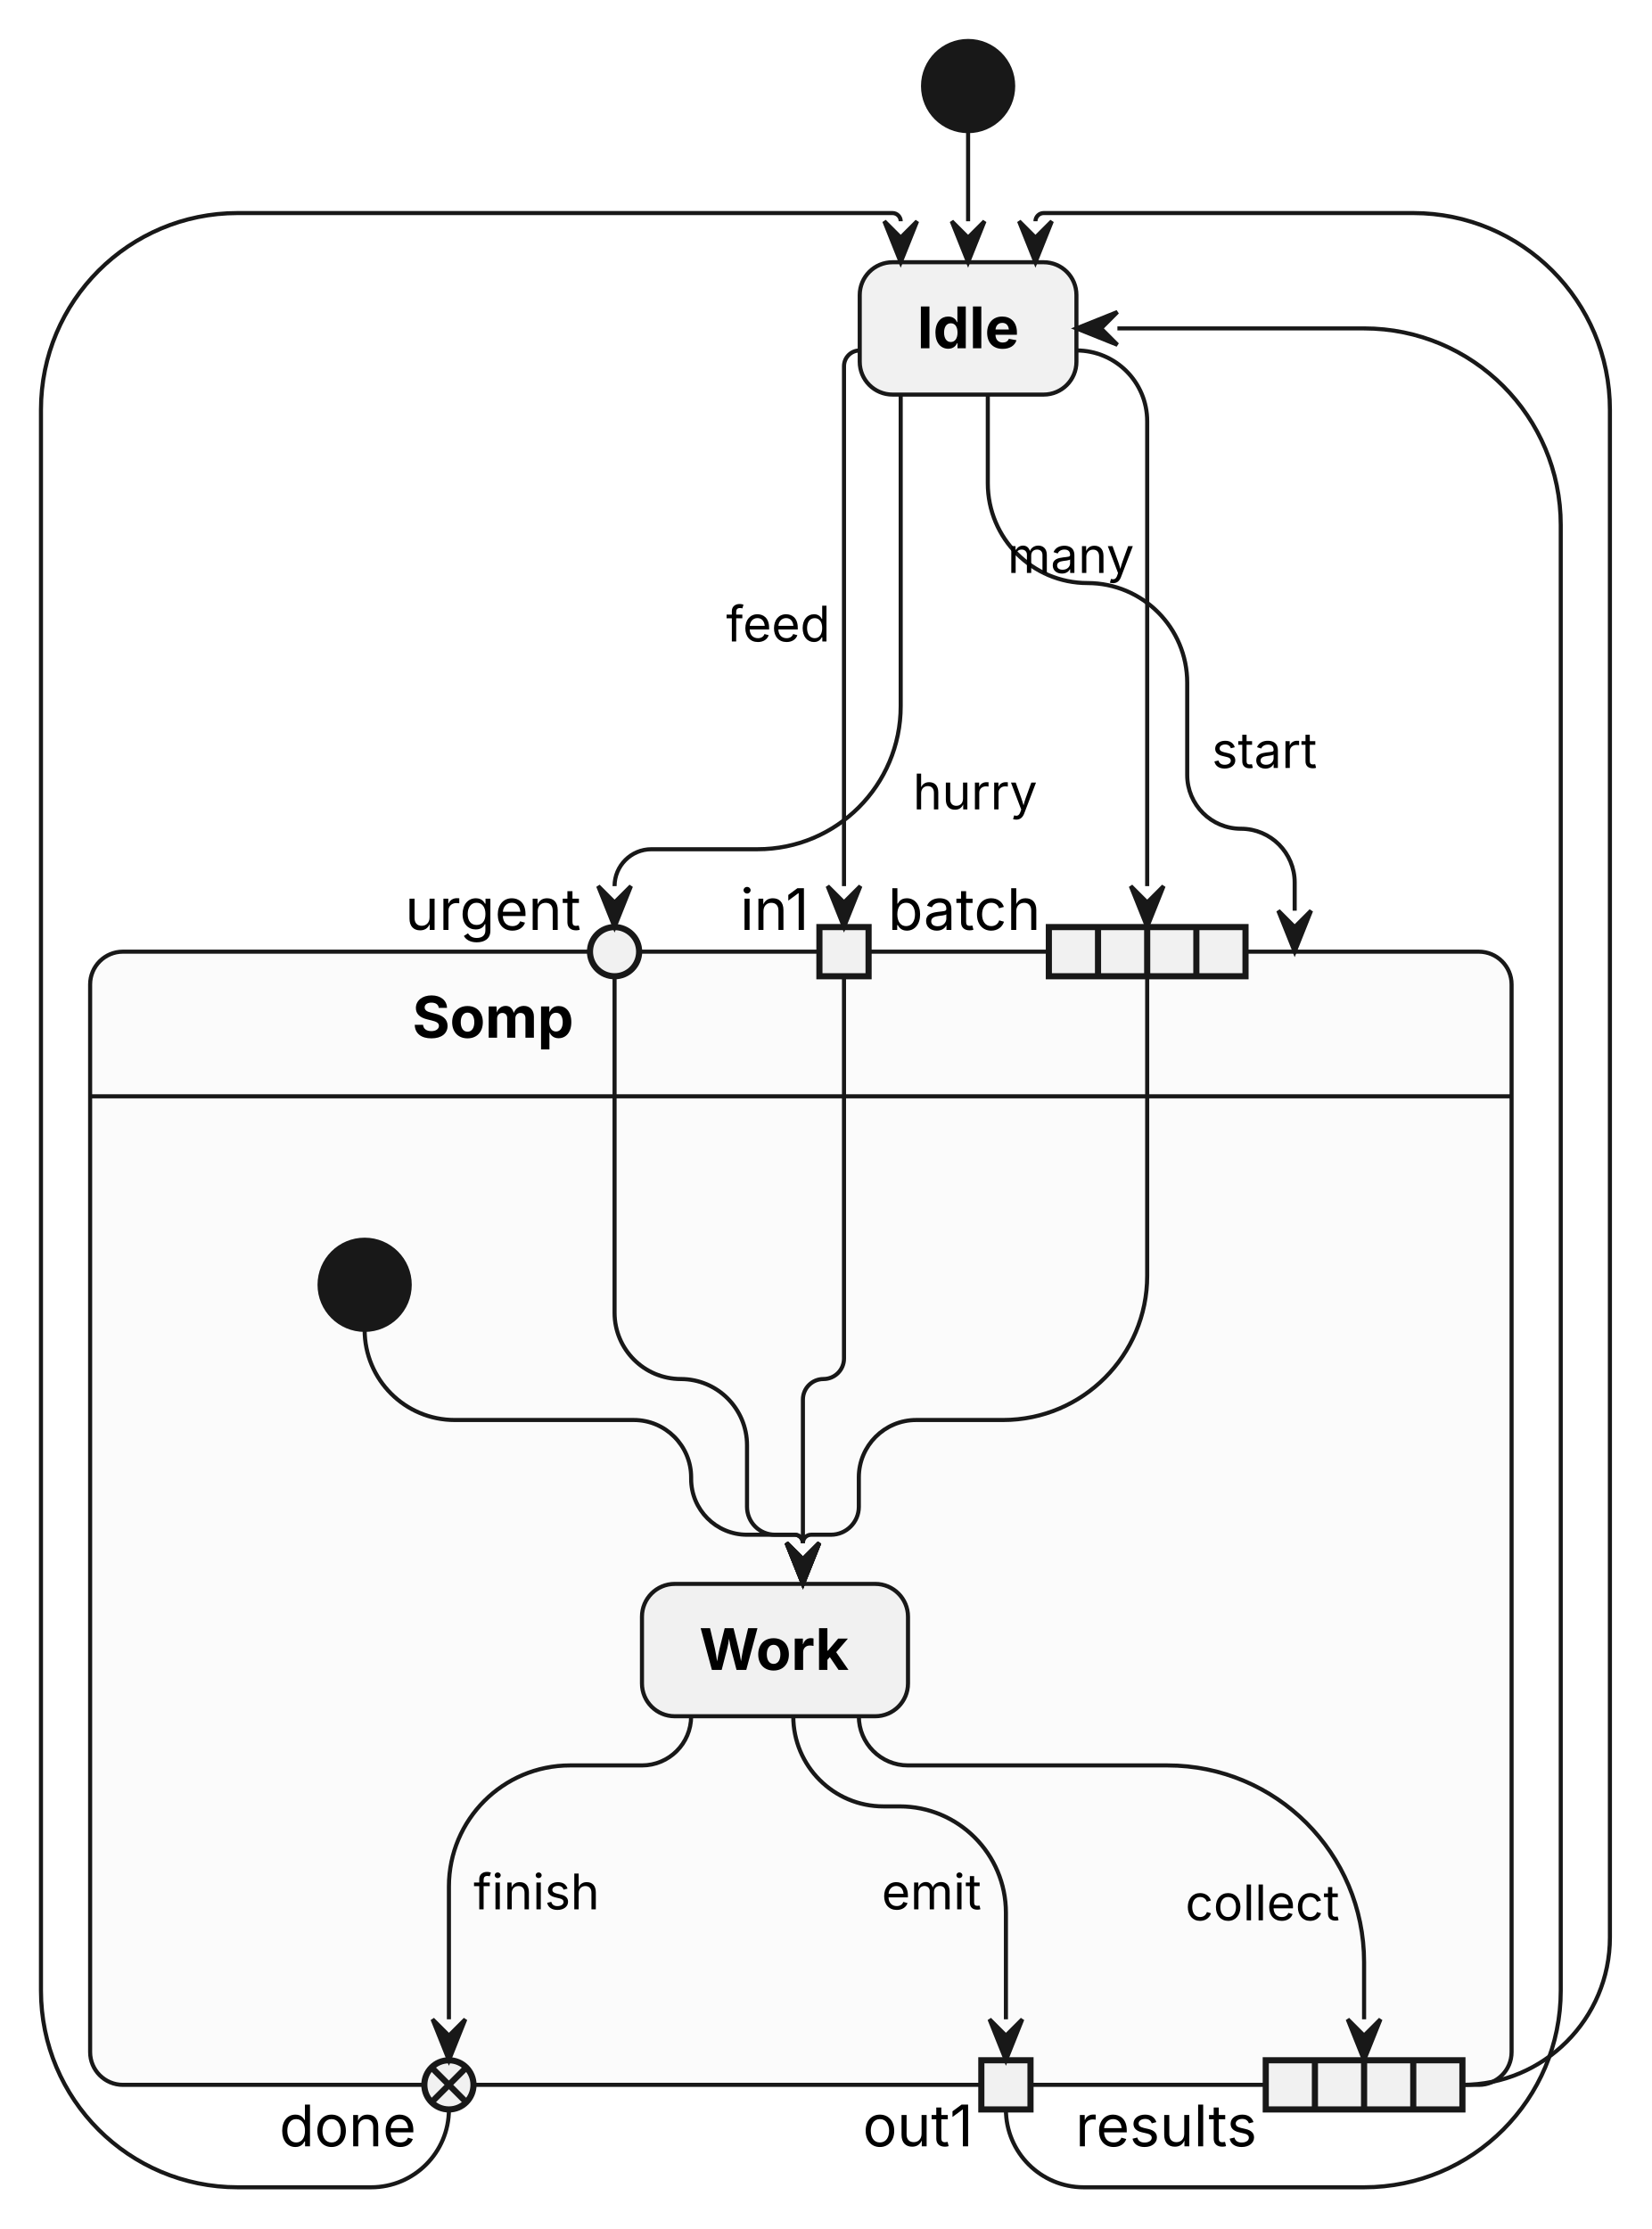
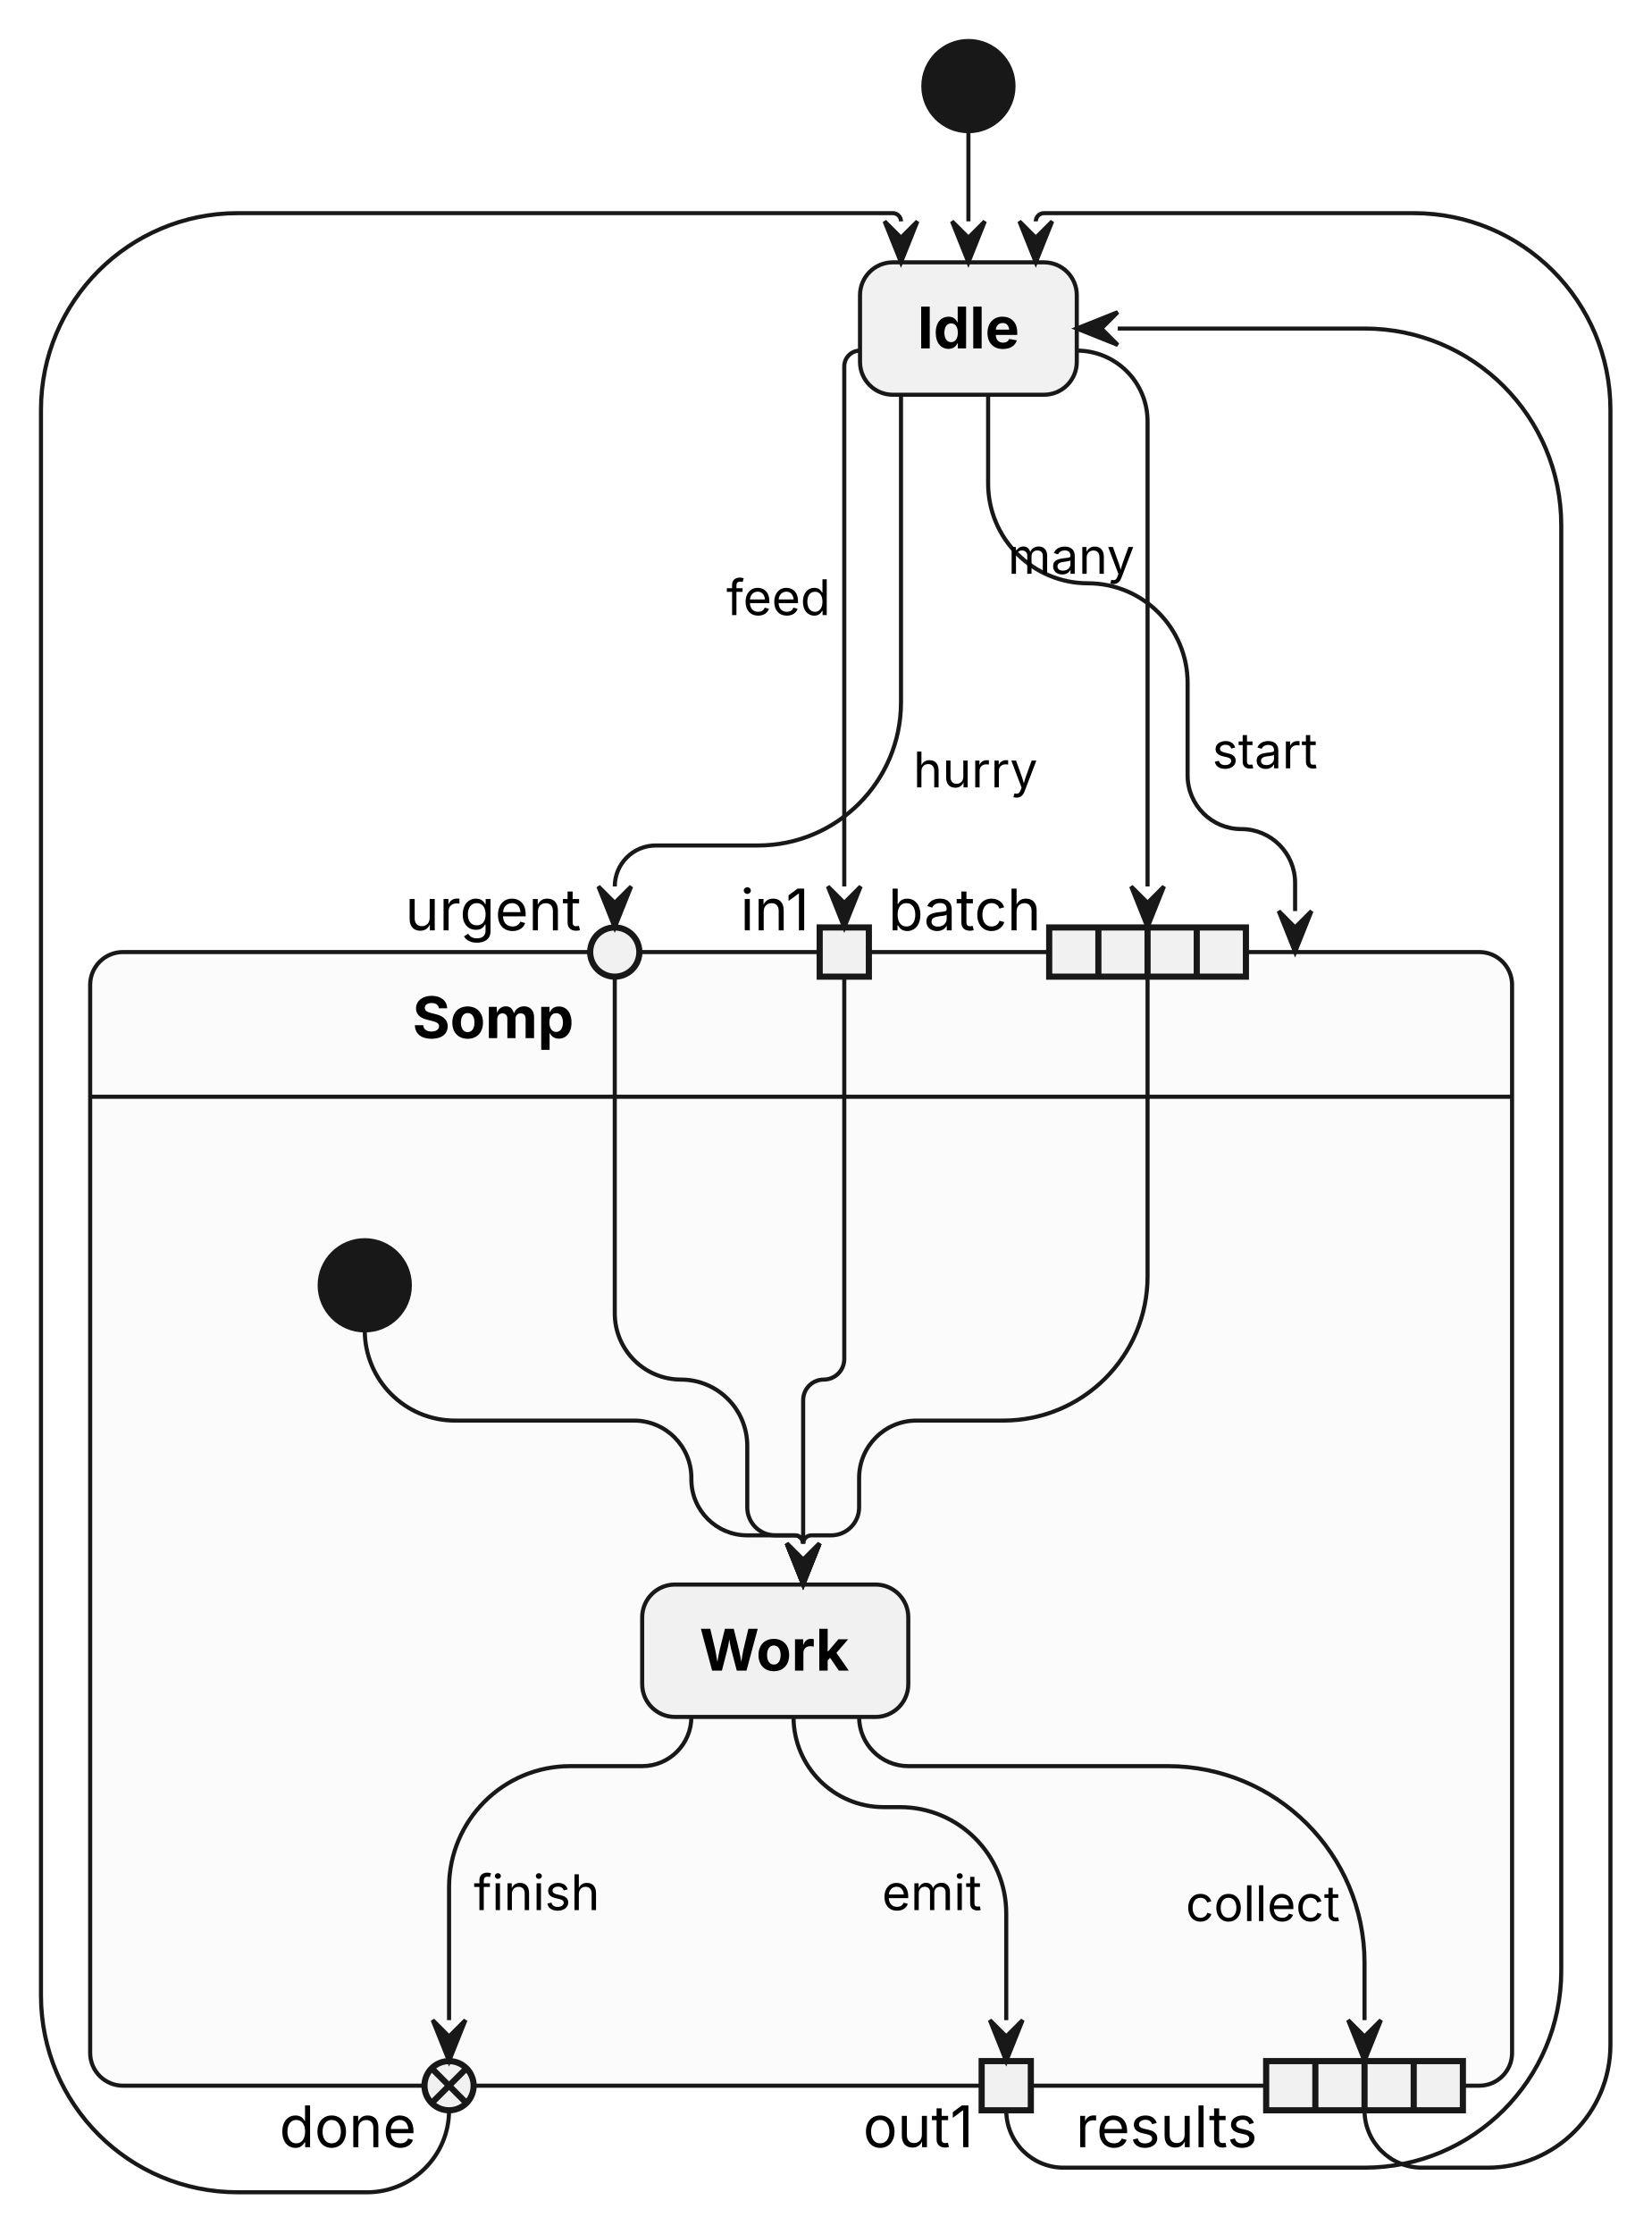
- <svg xmlns="http://www.w3.org/2000/svg" width="403" height="544" viewBox="0 0 403 544">
+ <svg xmlns="http://www.w3.org/2000/svg" width="403" height="545" viewBox="0 0 403 545">
  <g transform="translate(22,10)">
    <g>
      <ellipse cx="214.29" cy="11" rx="11" ry="11" fill="#181818" stroke="#181818" stroke-width="1" />
      <rect x="187.84" y="54" width="52.89" height="32.3" rx="8" ry="8" fill="#F1F1F1" stroke="#181818" stroke-width="1" />
      <rect x="0" y="222.26" width="346.94" height="276.56" rx="8" ry="8" fill="#FBFBFB" stroke="#181818" stroke-width="1" />
      <line x1="0" y1="257.56" x2="346.94" y2="257.56" fill="none" stroke="#181818" stroke-width="1" />
      <ellipse cx="128" cy="222.26" rx="6" ry="6" fill="#F1F1F1" stroke="#181818" stroke-width="1.5" />
      <rect x="178" y="216.26" width="12" height="12" fill="#F1F1F1" stroke="#181818" stroke-width="1.5" />
      <rect x="234" y="216.26" width="48" height="12" fill="#F1F1F1" stroke="#181818" stroke-width="1.5" />
      <line x1="246" y1="216.26" x2="246" y2="228.26" fill="none" stroke="#181818" stroke-width="1.5" />
      <line x1="258" y1="216.26" x2="258" y2="228.26" fill="none" stroke="#181818" stroke-width="1.5" />
      <line x1="270" y1="216.26" x2="270" y2="228.26" fill="none" stroke="#181818" stroke-width="1.5" />
      <ellipse cx="87.57" cy="498.82" rx="6" ry="6" fill="#F1F1F1" stroke="#181818" stroke-width="1.5" />
      <line x1="83.32" y1="494.58" x2="91.81" y2="503.07" fill="none" stroke="#181818" stroke-width="1.5" />
      <line x1="83.32" y1="503.07" x2="91.81" y2="494.58" fill="none" stroke="#181818" stroke-width="1.5" />
      <rect x="217.52" y="492.82" width="12" height="12" fill="#F1F1F1" stroke="#181818" stroke-width="1.5" />
      <rect x="286.94" y="492.82" width="48" height="12" fill="#F1F1F1" stroke="#181818" stroke-width="1.5" />
      <line x1="298.94" y1="492.82" x2="298.94" y2="504.82" fill="none" stroke="#181818" stroke-width="1.5" />
      <line x1="310.94" y1="492.82" x2="310.94" y2="504.82" fill="none" stroke="#181818" stroke-width="1.5" />
      <line x1="322.94" y1="492.82" x2="322.94" y2="504.82" fill="none" stroke="#181818" stroke-width="1.5" />
      <ellipse cx="67" cy="303.56" rx="11" ry="11" fill="#181818" stroke="#181818" stroke-width="1" />
      <rect x="134.69" y="376.56" width="64.93" height="32.3" rx="8" ry="8" fill="#F1F1F1" stroke="#181818" stroke-width="1" />
    </g>
    <g id="lines">
      <polyline points="214.29,22 214.29,44" fill="none" stroke="#181818" stroke-width="1" />
      <path d="M219.1,86.3 L219.1,107.96 C219.1,121.4 230,132.3 243.44,132.3 L243.44,132.3 C256.88,132.3 267.77,143.19 267.77,156.63 L267.77,179.15 C267.77,186.39 273.64,192.26 280.89,192.26 L280.89,192.26 C288.13,192.26 294,198.14 294,205.38 L294,212.26" fill="none" stroke="#181818" stroke-width="1" />
-       <path d="M197.84,86.3 L197.84,162.34 C197.84,181.63 182.21,197.26 162.92,197.26 L137,197.26 C132.03,197.26 128,201.29 128,206.26 L128,206.26" fill="none" stroke="#181818" stroke-width="1" />
+       <path d="M197.84,86.3 L197.84,161.34 C197.84,180.63 182.21,196.26 162.92,196.26 L138,196.26 C132.48,196.26 128,200.74 128,206.26 L128,206.26" fill="none" stroke="#181818" stroke-width="1" />
      <path d="M187.84,75.53 L187.84,75.53 C185.72,75.53 184,77.25 184,79.37 L184,206.26" fill="none" stroke="#181818" stroke-width="1" />
      <path d="M240.73,75.53 L240.73,75.53 C250.27,75.53 258,83.26 258,92.8 L258,206.26" fill="none" stroke="#181818" stroke-width="1" />
-       <path d="M87.57,504.82 L87.57,504.82 C87.57,515.32 79.06,523.82 68.57,523.82 L36,523.82 C9.49,523.82 -12,502.33 -12,475.82 L-12,90 C-12,63.49 9.49,42 36,42 L195.84,42 C196.94,42 197.84,42.9 197.84,44 L197.84,44" fill="none" stroke="#181818" stroke-width="1" />
-       <path d="M223.52,504.82 L223.52,504.82 C223.52,515.32 232.03,523.82 242.52,523.82 L310.94,523.82 C337.45,523.82 358.94,502.33 358.94,475.82 L358.94,118.15 C358.94,91.64 337.45,70.15 310.94,70.15 L250.73,70.15" fill="none" stroke="#181818" stroke-width="1" />
-       <path d="M334.94,498.82 L334.94,498.82 C354.82,498.82 370.94,482.71 370.94,462.82 L370.94,90 C370.94,63.49 349.45,42 322.94,42 L232.73,42 C231.63,42 230.73,42.9 230.73,44 L230.73,44" fill="none" stroke="#181818" stroke-width="1" />
+       <path d="M87.57,504.82 L87.57,504.82 C87.57,515.87 78.61,524.82 67.57,524.82 L36,524.82 C9.49,524.82 -12,503.33 -12,476.82 L-12,90 C-12,63.49 9.49,42 36,42 L195.84,42 C196.94,42 197.84,42.9 197.84,44 L197.84,44" fill="none" stroke="#181818" stroke-width="1" />
+       <path d="M223.52,504.82 L223.52,504.82 C223.52,512.56 229.79,518.82 237.52,518.82 L310.94,518.82 C337.45,518.82 358.94,497.33 358.94,470.82 L358.94,118.15 C358.94,91.64 337.45,70.15 310.94,70.15 L250.73,70.15" fill="none" stroke="#181818" stroke-width="1" />
+       <path d="M310.94,504.82 L310.94,504.82 C310.94,512.56 317.21,518.82 324.94,518.82 L340.94,518.82 C357.51,518.82 370.94,505.39 370.94,488.82 L370.94,90 C370.94,63.49 349.45,42 322.94,42 L232.73,42 C231.63,42 230.73,42.9 230.73,44 L230.73,44" fill="none" stroke="#181818" stroke-width="1" />
      <path d="M67,314.56 L67,314.56 C67,326.71 76.85,336.56 89,336.56 L132.69,336.56 C140.42,336.56 146.69,342.83 146.69,350.56 L146.69,350.92 C146.69,358.45 152.79,364.56 160.33,364.56 L171.97,364.56 C173.08,364.56 173.97,365.46 173.97,366.56 L173.97,366.56" fill="none" stroke="#181818" stroke-width="1" />
      <path d="M128,228.26 L128,310.39 C128,319.32 135.24,326.56 144.17,326.56 L144.17,326.56 C153.09,326.56 160.33,333.8 160.33,342.73 L160.33,357.74 C160.33,361.51 163.38,364.56 167.15,364.56 L171.97,364.56 C173.08,364.56 173.97,365.46 173.97,366.56 L173.97,366.56" fill="none" stroke="#181818" stroke-width="1" />
      <path d="M184,228.26 L184,321.55 C184,324.32 181.76,326.56 178.99,326.56 L178.99,326.56 C176.22,326.56 173.97,328.8 173.97,331.57 L173.97,366.56" fill="none" stroke="#181818" stroke-width="1" />
      <path d="M258,228.26 L258,301.37 C258,320.8 242.24,336.56 222.81,336.56 L201.62,336.56 C193.89,336.56 187.62,342.83 187.62,350.56 L187.62,357.74 C187.62,361.51 184.56,364.56 180.8,364.56 L175.97,364.56 C174.87,364.56 173.97,365.46 173.97,366.56 L173.97,366.56" fill="none" stroke="#181818" stroke-width="1" />
      <path d="M146.69,408.86 L146.69,408.86 C146.69,415.48 141.31,420.86 134.69,420.86 L117.13,420.86 C100.8,420.86 87.57,434.09 87.57,450.42 L87.57,482.82" fill="none" stroke="#181818" stroke-width="1" />
      <path d="M171.62,408.86 L171.62,408.86 C171.62,421.01 181.47,430.86 193.62,430.86 L197.57,430.86 C211.9,430.86 223.52,442.48 223.52,456.81 L223.52,482.82" fill="none" stroke="#181818" stroke-width="1" />
      <path d="M187.62,408.86 L187.62,408.86 C187.62,415.48 192.99,420.86 199.62,420.86 L262.94,420.86 C289.45,420.86 310.94,442.35 310.94,468.86 L310.94,482.82" fill="none" stroke="#181818" stroke-width="1" />
      <polygon points="210.29,44 214.29,54 218.29,44 214.29,48" fill="#181818" stroke="#181818" stroke-width="1" />
      <polygon points="290,212.26 294,222.26 298,212.26 294,216.26" fill="#181818" stroke="#181818" stroke-width="1" />
      <polygon points="124,206.26 128,216.26 132,206.26 128,210.26" fill="#181818" stroke="#181818" stroke-width="1" />
      <polygon points="180,206.26 184,216.26 188,206.26 184,210.26" fill="#181818" stroke="#181818" stroke-width="1" />
      <polygon points="254,206.26 258,216.26 262,206.26 258,210.26" fill="#181818" stroke="#181818" stroke-width="1" />
      <polygon points="193.84,44 197.84,54 201.84,44 197.84,48" fill="#181818" stroke="#181818" stroke-width="1" />
      <polygon points="250.73,66.15 240.73,70.15 250.73,74.15 246.73,70.15" fill="#181818" stroke="#181818" stroke-width="1" />
      <polygon points="226.73,44 230.73,54 234.73,44 230.73,48" fill="#181818" stroke="#181818" stroke-width="1" />
      <polygon points="169.97,366.56 173.97,376.56 177.97,366.56 173.97,370.56" fill="#181818" stroke="#181818" stroke-width="1" />
      <polygon points="169.97,366.56 173.97,376.56 177.97,366.56 173.97,370.56" fill="#181818" stroke="#181818" stroke-width="1" />
      <polygon points="169.97,366.56 173.97,376.56 177.97,366.56 173.97,370.56" fill="#181818" stroke="#181818" stroke-width="1" />
      <polygon points="169.97,366.56 173.97,376.56 177.97,366.56 173.97,370.56" fill="#181818" stroke="#181818" stroke-width="1" />
      <polygon points="83.57,482.82 87.57,492.82 91.57,482.82 87.57,486.82" fill="#181818" stroke="#181818" stroke-width="1" />
      <polygon points="219.52,482.82 223.52,492.82 227.52,482.82 223.52,486.82" fill="#181818" stroke="#181818" stroke-width="1" />
      <polygon points="306.94,482.82 310.94,492.82 314.94,482.82 310.94,486.82" fill="#181818" stroke="#181818" stroke-width="1" />
    </g>
    <g>
      <text font-family="Inter, Arial, Liberation Sans, Arimo, Helvetica, Nimbus Sans, sans-serif" xml:space="preserve">
        <tspan x="201.84" y="74.99" font-size="14" fill="#000000" font-weight="bold" textLength="24.89" lengthAdjust="spacing">Idle</tspan>
      </text>
      <text font-family="Inter, Arial, Liberation Sans, Arimo, Helvetica, Nimbus Sans, sans-serif" xml:space="preserve">
        <tspan x="78.65" y="243.26" font-size="14" fill="#000000" font-weight="bold" textLength="39.35" lengthAdjust="spacing">Somp</tspan>
      </text>
      <text font-family="Inter, Arial, Liberation Sans, Arimo, Helvetica, Nimbus Sans, sans-serif" xml:space="preserve">
        <tspan x="76.87" y="216.96" font-size="14" fill="#000000" textLength="43.13" lengthAdjust="spacing">urgent</tspan>
      </text>
      <text font-family="Inter, Arial, Liberation Sans, Arimo, Helvetica, Nimbus Sans, sans-serif" xml:space="preserve">
        <tspan x="158.64" y="216.96" font-size="14" fill="#000000" textLength="17.36" lengthAdjust="spacing">in1</tspan>
      </text>
      <text font-family="Inter, Arial, Liberation Sans, Arimo, Helvetica, Nimbus Sans, sans-serif" xml:space="preserve">
        <tspan x="194.72" y="216.96" font-size="14" fill="#000000" textLength="37.28" lengthAdjust="spacing">batch</tspan>
      </text>
      <text font-family="Inter, Arial, Liberation Sans, Arimo, Helvetica, Nimbus Sans, sans-serif" xml:space="preserve">
        <tspan x="46.16" y="513.82" font-size="14" fill="#000000" textLength="33.4" lengthAdjust="spacing">done</tspan>
      </text>
      <text font-family="Inter, Arial, Liberation Sans, Arimo, Helvetica, Nimbus Sans, sans-serif" xml:space="preserve">
        <tspan x="188.57" y="513.82" font-size="14" fill="#000000" textLength="26.95" lengthAdjust="spacing">out1</tspan>
      </text>
      <text font-family="Inter, Arial, Liberation Sans, Arimo, Helvetica, Nimbus Sans, sans-serif" xml:space="preserve">
        <tspan x="240.49" y="513.82" font-size="14" fill="#000000" textLength="44.45" lengthAdjust="spacing">results</tspan>
      </text>
      <text font-family="Inter, Arial, Liberation Sans, Arimo, Helvetica, Nimbus Sans, sans-serif" xml:space="preserve">
        <tspan x="148.69" y="397.55" font-size="14" fill="#000000" font-weight="bold" textLength="36.93" lengthAdjust="spacing">Work</tspan>
      </text>
      <text font-family="Inter, Arial, Liberation Sans, Arimo, Helvetica, Nimbus Sans, sans-serif" xml:space="preserve">
        <tspan x="93.57" y="455.99" font-size="12" fill="#000000" textLength="30.77" lengthAdjust="spacing">finish</tspan>
      </text>
      <text font-family="Inter, Arial, Liberation Sans, Arimo, Helvetica, Nimbus Sans, sans-serif" xml:space="preserve">
        <tspan x="193.19" y="455.99" font-size="12" fill="#000000" textLength="24.34" lengthAdjust="spacing">emit</tspan>
      </text>
      <text font-family="Inter, Arial, Liberation Sans, Arimo, Helvetica, Nimbus Sans, sans-serif" xml:space="preserve">
        <tspan x="267.31" y="458.66" font-size="12" fill="#000000" textLength="37.63" lengthAdjust="spacing">collect</tspan>
      </text>
      <text font-family="Inter, Arial, Liberation Sans, Arimo, Helvetica, Nimbus Sans, sans-serif" xml:space="preserve">
        <tspan x="273.77" y="177.43" font-size="12" fill="#000000" textLength="25.44" lengthAdjust="spacing">start</tspan>
      </text>
      <text font-family="Inter, Arial, Liberation Sans, Arimo, Helvetica, Nimbus Sans, sans-serif" xml:space="preserve">
-         <tspan x="200.84" y="187.54" font-size="12" fill="#000000" textLength="29.95" lengthAdjust="spacing">hurry</tspan>
+         <tspan x="200.84" y="182.09" font-size="12" fill="#000000" textLength="29.95" lengthAdjust="spacing">hurry</tspan>
      </text>
      <text font-family="Inter, Arial, Liberation Sans, Arimo, Helvetica, Nimbus Sans, sans-serif" xml:space="preserve">
-         <tspan x="155.22" y="146.55" font-size="12" fill="#000000" textLength="25.78" lengthAdjust="spacing">feed</tspan>
+         <tspan x="155.22" y="140.05" font-size="12" fill="#000000" textLength="25.78" lengthAdjust="spacing">feed</tspan>
      </text>
      <text font-family="Inter, Arial, Liberation Sans, Arimo, Helvetica, Nimbus Sans, sans-serif" xml:space="preserve">
-         <tspan x="223.91" y="129.83" font-size="12" fill="#000000" textLength="31.09" lengthAdjust="spacing">many</tspan>
+         <tspan x="223.91" y="129.99" font-size="12" fill="#000000" textLength="31.09" lengthAdjust="spacing">many</tspan>
      </text>
    </g>
  </g>
</svg>
